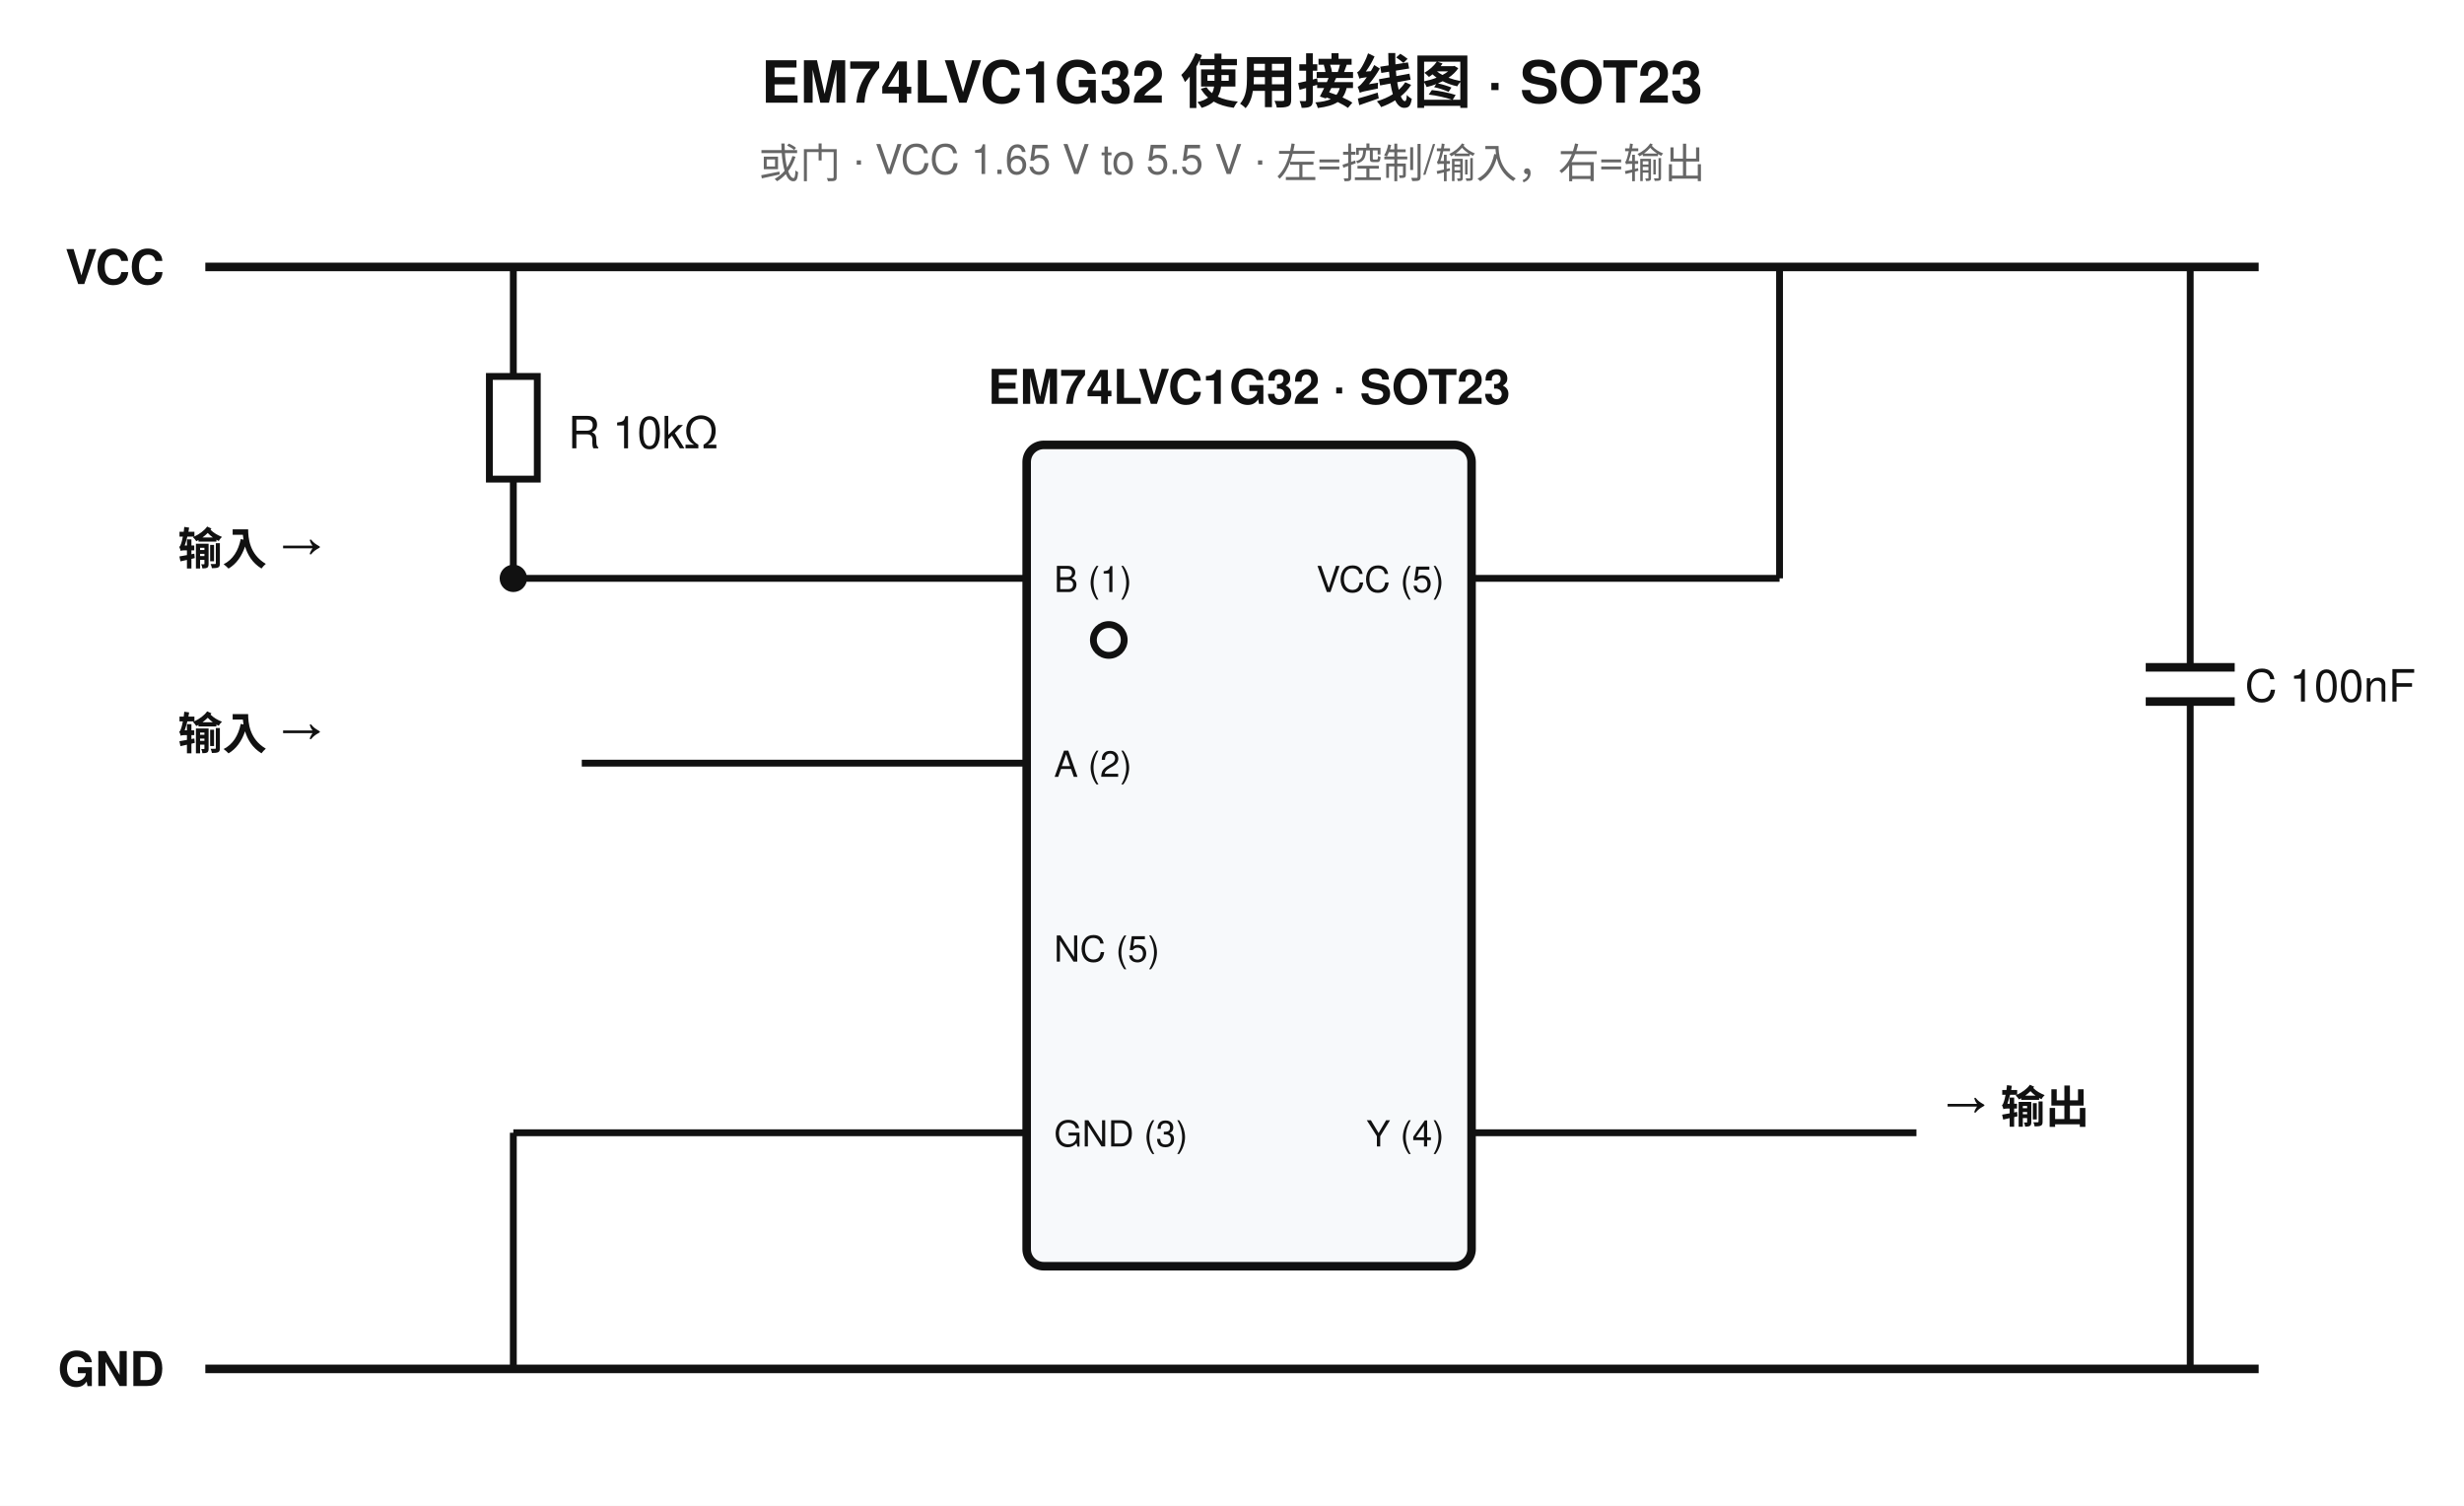
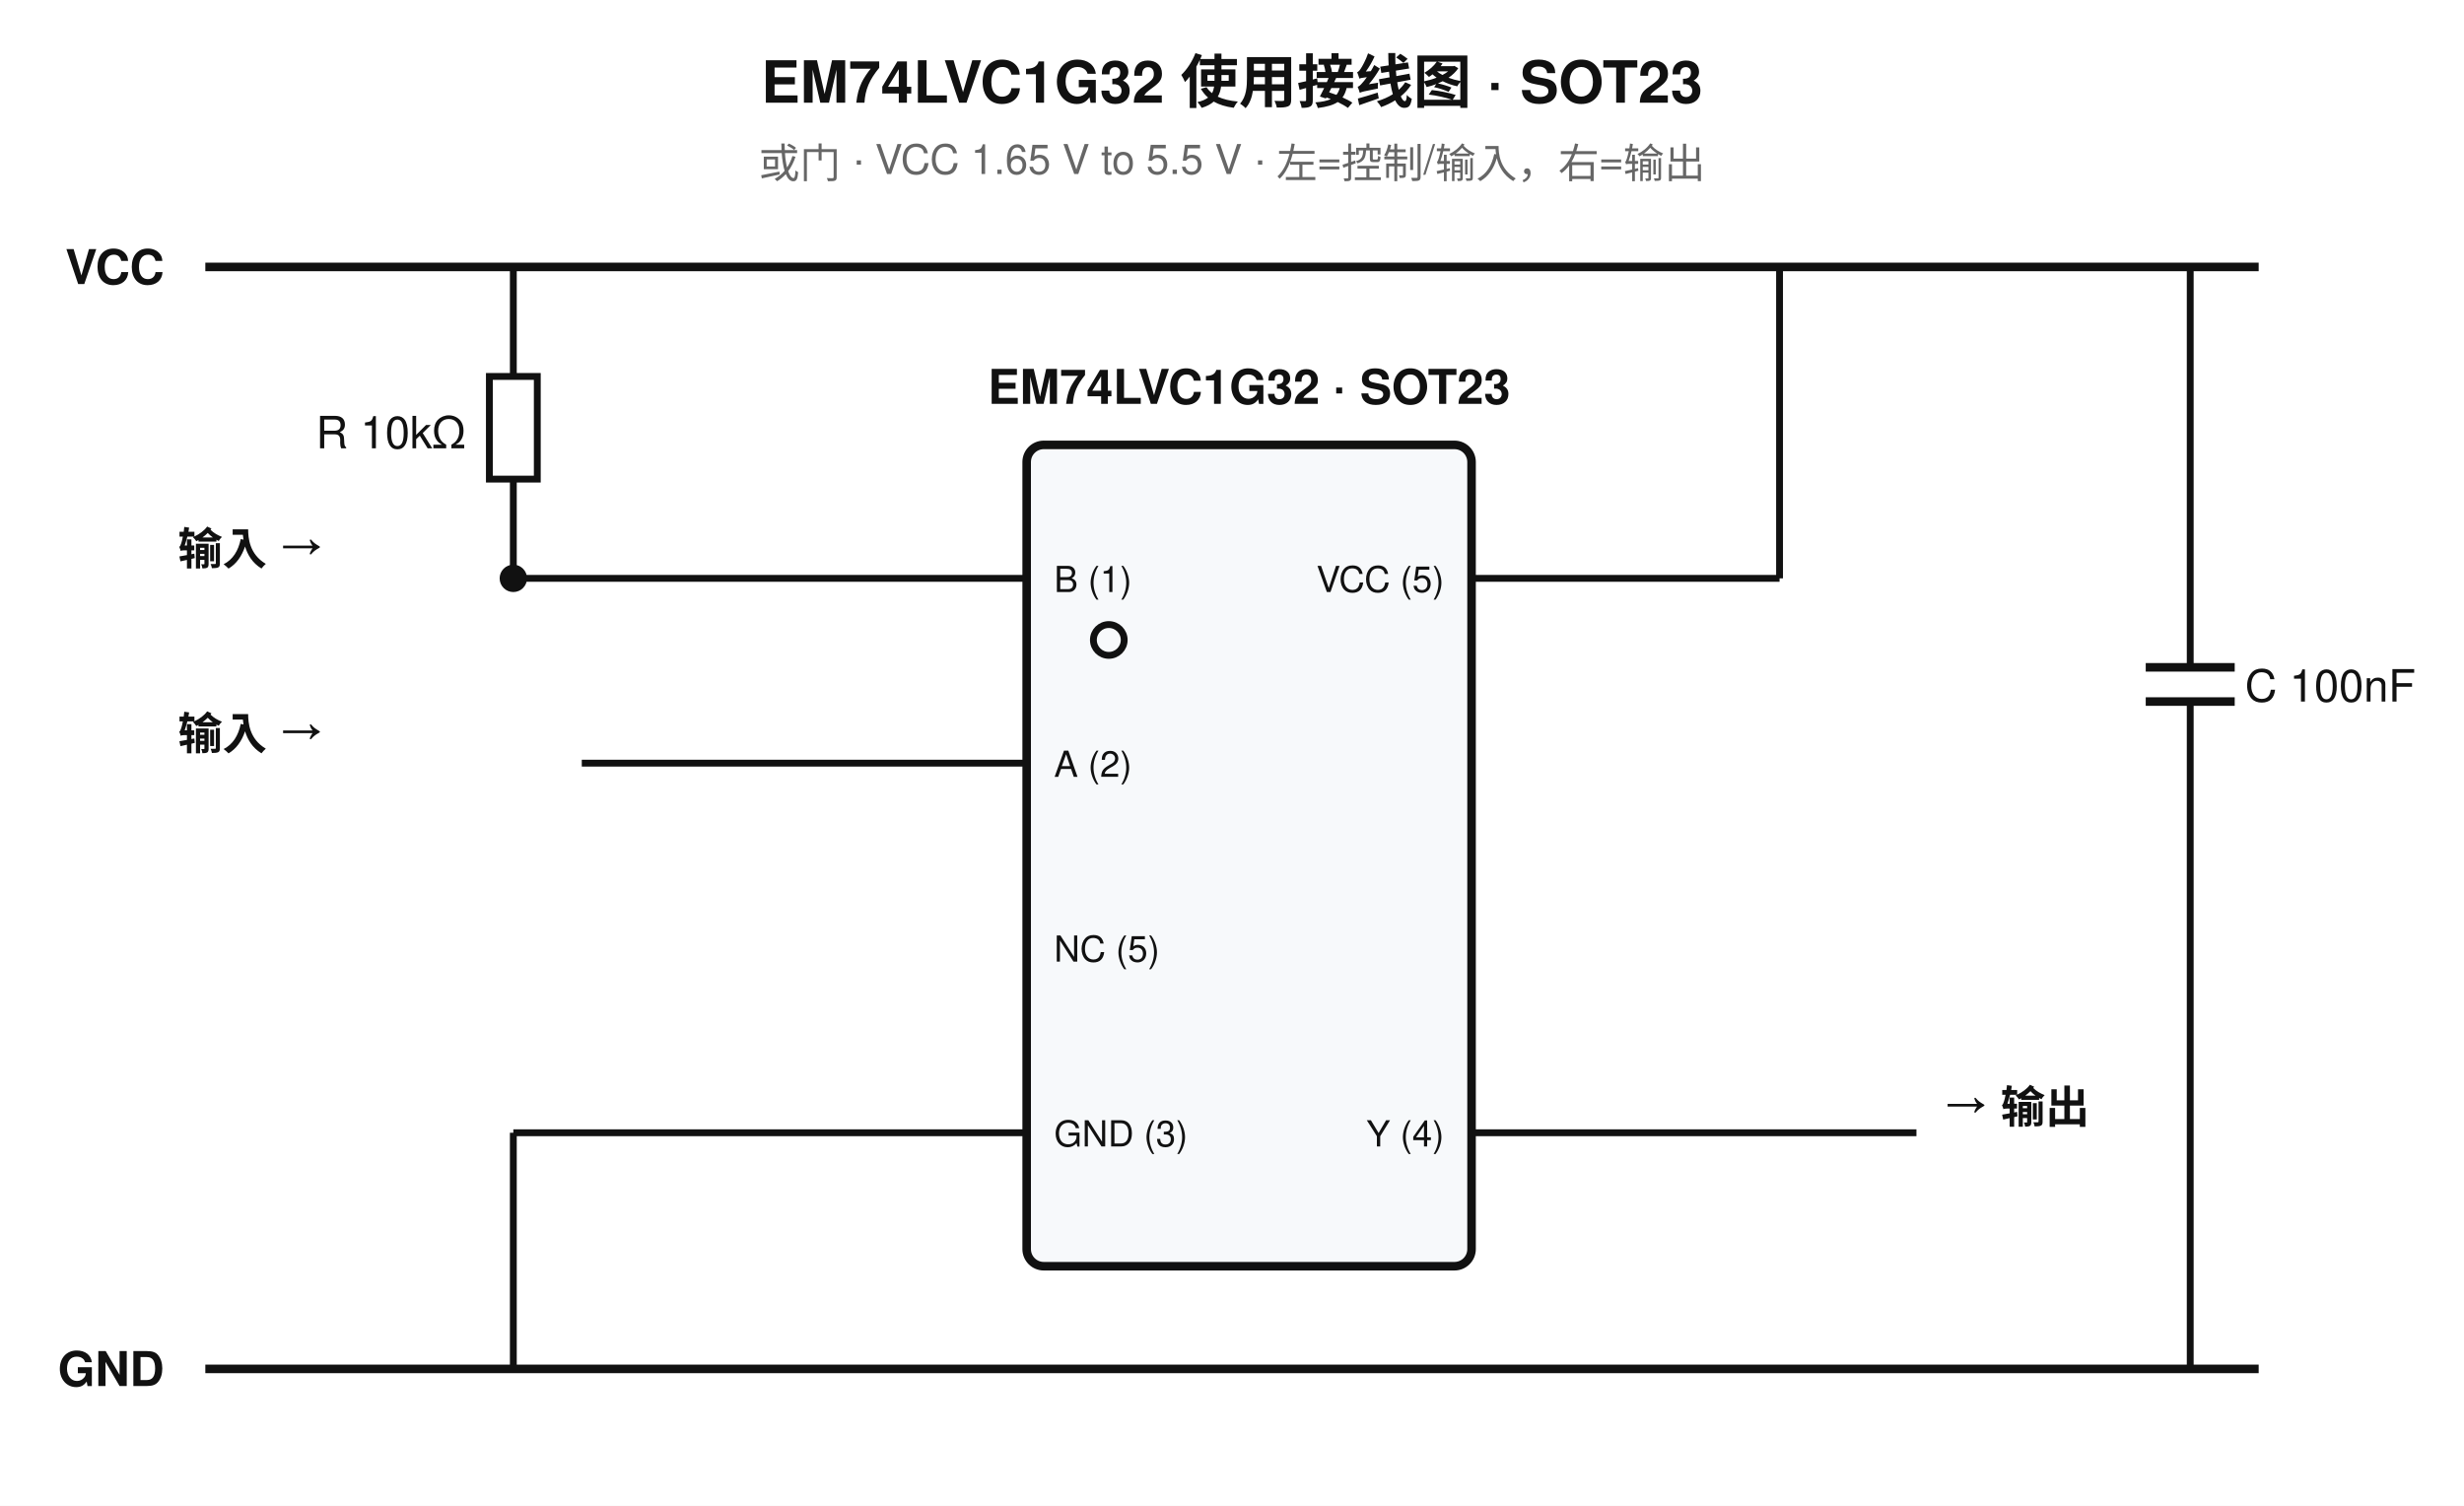
<svg xmlns="http://www.w3.org/2000/svg" viewBox="0 0 720 440" font-family="Helvetica,Arial,sans-serif">
  <rect width="720" height="440" fill="#fff" />
  <text x="360" y="30" text-anchor="middle" font-size="17" font-weight="bold" fill="#111">EM74LVC1G32 使用接线图 · SOT23</text>
  <text x="360" y="52" text-anchor="middle" font-size="12" fill="#666">或门 · VCC 1.65 V to 5.5 V · 左=控制/输入，右=输出</text>
  <line x1="60" y1="78" x2="660" y2="78" stroke="#111" stroke-width="2.5" />
  <text x="48" y="83" text-anchor="end" font-size="14" font-weight="bold" fill="#111">VCC</text>
  <line x1="60" y1="400" x2="660" y2="400" stroke="#111" stroke-width="2.5" />
  <text x="48" y="405" text-anchor="end" font-size="14" font-weight="bold" fill="#111">GND</text>
  <text x="365" y="118" text-anchor="middle" font-size="14" font-weight="bold" fill="#111">EM74LVC1G32 · SOT23</text>
  <rect x="300" y="130" width="130" height="240" rx="5" fill="#f7f9fb" stroke="#111" stroke-width="2.5" />
  <text x="308" y="173.0" font-size="10.5" fill="#111">B (1)</text>
  <line x1="300" y1="169.0" x2="150" y2="169.0" stroke="#111" stroke-width="2" />
  <line x1="150" y1="78" x2="150" y2="110.0" stroke="#111" stroke-width="2" />
  <rect x="143" y="110.0" width="14" height="30" fill="#fff" stroke="#111" stroke-width="2" />
  <line x1="150" y1="140.0" x2="150" y2="169.0" stroke="#111" stroke-width="2" />
  <circle cx="150" cy="169.0" r="4" fill="#111" />
-   <text x="166" y="131.0" font-size="13" fill="#111">R 10kΩ</text>
+   <text x="136" y="131.0" text-anchor="end" font-size="13" fill="#111">R 10kΩ</text>
  <text x="52" y="165.0" font-size="13" font-weight="bold" fill="#111">输入 →</text>
  <text x="308" y="227.0" font-size="10.5" fill="#111">A (2)</text>
  <line x1="300" y1="223.0" x2="170" y2="223.0" stroke="#111" stroke-width="2" />
  <text x="52" y="219.0" font-size="13" font-weight="bold" fill="#111">输入 →</text>
  <text x="308" y="281.0" font-size="10.5" fill="#111">NC (5)</text>
  <text x="308" y="335.0" font-size="10.5" fill="#111">GND (3)</text>
  <line x1="300" y1="331.0" x2="150" y2="331.0" stroke="#111" stroke-width="2" />
  <line x1="150" y1="331.0" x2="150" y2="400" stroke="#111" stroke-width="2" />
  <text x="422" y="173.0" text-anchor="end" font-size="10.5" fill="#111">VCC (5)</text>
  <line x1="430" y1="169.0" x2="520" y2="169.0" stroke="#111" stroke-width="2" />
  <line x1="520" y1="169.0" x2="520" y2="78" stroke="#111" stroke-width="2" />
  <text x="422" y="335.0" text-anchor="end" font-size="10.5" fill="#111">Y (4)</text>
  <line x1="430" y1="331.0" x2="560" y2="331.0" stroke="#111" stroke-width="2" />
  <text x="568" y="327.0" font-size="13" font-weight="bold" fill="#111">→ 输出</text>
  <circle cx="324" cy="187.0" r="4.5" fill="none" stroke="#111" stroke-width="2" />
  <text x="656" y="205" font-size="13" fill="#111">C 100nF</text>
  <line x1="640" y1="78" x2="640" y2="195" stroke="#111" stroke-width="2" />
  <line x1="627" y1="195" x2="653" y2="195" stroke="#111" stroke-width="2.5" />
  <line x1="627" y1="205" x2="653" y2="205" stroke="#111" stroke-width="2.5" />
  <line x1="640" y1="205" x2="640" y2="400" stroke="#111" stroke-width="2" />
</svg>
